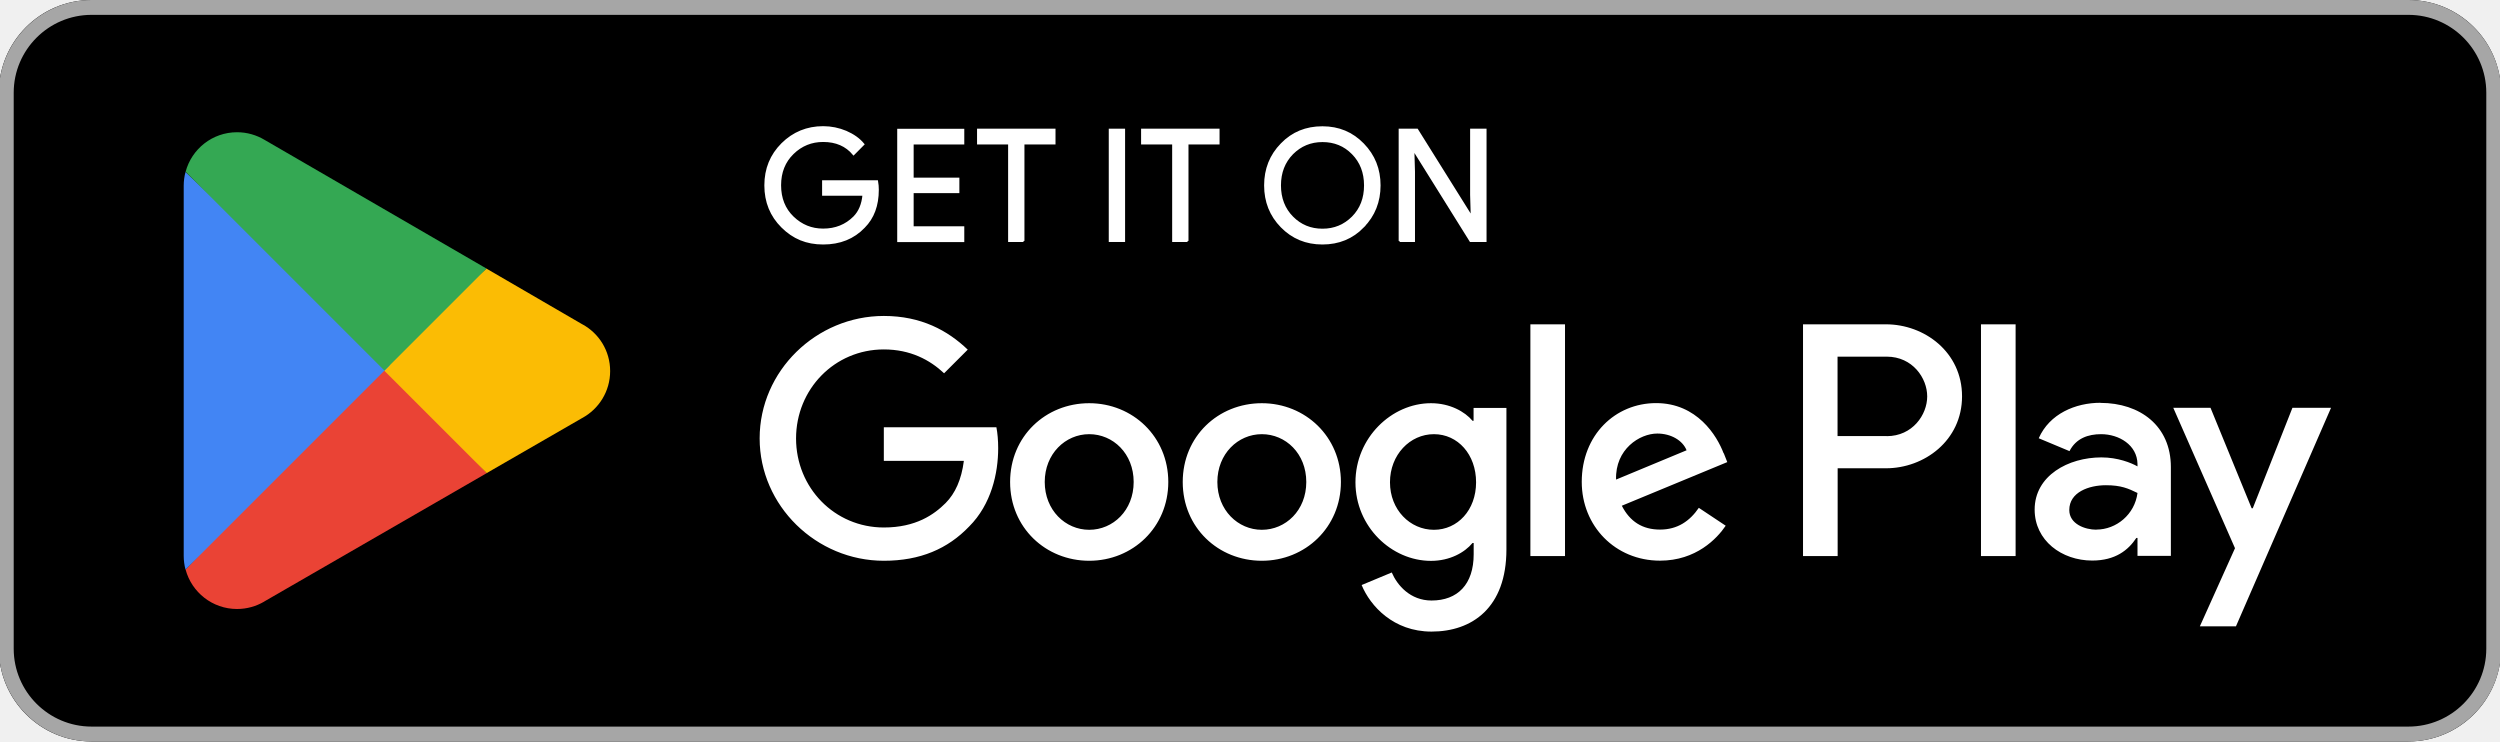
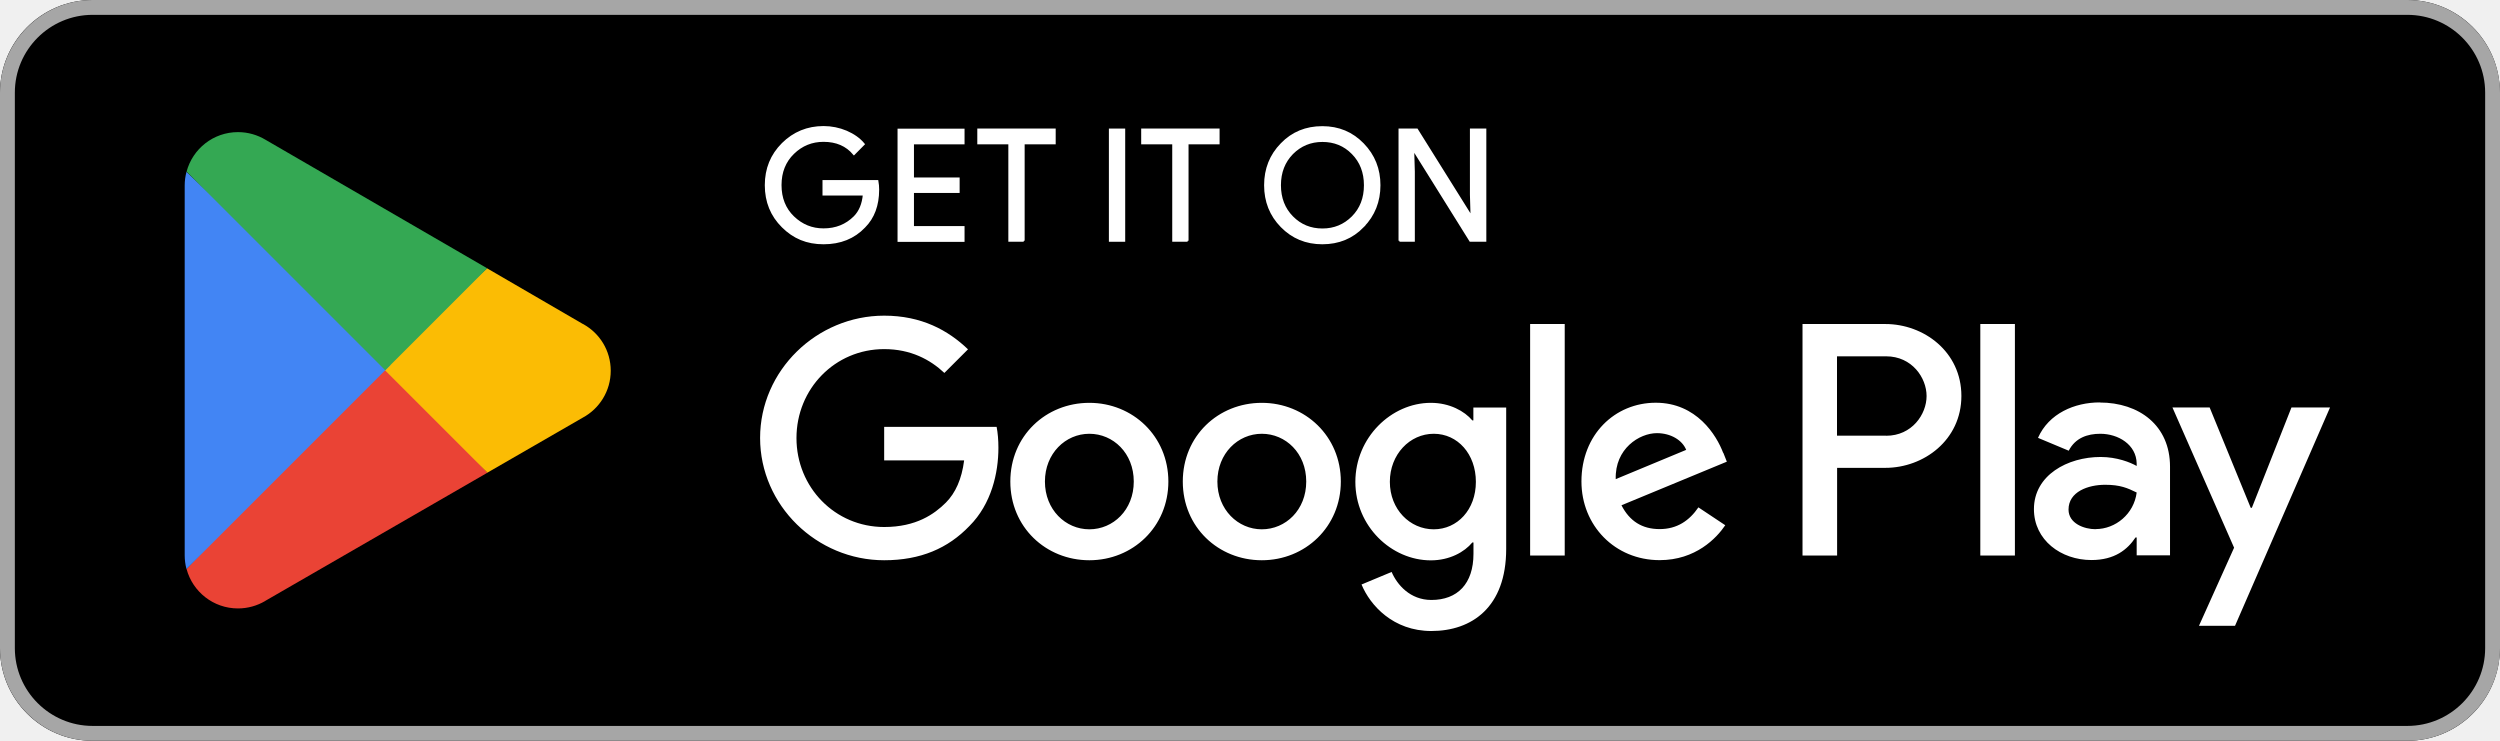
- <svg xmlns="http://www.w3.org/2000/svg" id="artwork" version="1.1" viewBox="0 0 238.96 70.87">
-   <defs>
-     <style>
+ <svg xmlns="http://www.w3.org/2000/svg" id="artwork" version="1.1" viewBox="0 0 239.18 70.87" width="239.18" height="70.87">
+   <defs id="defs1">
+     <style id="style1">
      .st0 {
        fill: #4285f4;
      }

      .st1 {
        fill: #a6a6a6;
      }

      .st2 {
        stroke: #fff;
        stroke-miterlimit: 10;
        stroke-width: .2px;
      }

      .st2, .st3 {
        fill: #fff;
      }

      .st4 {
        fill: #34a853;
      }

      .st5 {
        fill: #fbbc04;
      }

      .st6 {
        fill: #ea4335;
      }
    </style>
  </defs>
-   <rect x="-.11" width="239.17" height="70.87" rx="8.86" ry="8.86" />
-   <path class="st1" d="M230.21,1.42c4.1,0,7.44,3.34,7.44,7.44v53.15c0,4.1-3.34,7.44-7.44,7.44H8.75c-4.1,0-7.44-3.34-7.44-7.44V8.86C1.31,4.76,4.65,1.42,8.75,1.42h221.46M230.21,0H8.75C3.88,0-.11,3.99-.11,8.86v53.15c0,4.87,3.99,8.86,8.86,8.86h221.46c4.87,0,8.86-3.99,8.86-8.86V8.86c0-4.87-3.99-8.86-8.86-8.86h0Z" />
-   <g>
-     <path class="st2" d="M83.9,18.15c0,1.48-.44,2.67-1.32,3.55-1,1.05-2.3,1.57-3.9,1.57s-2.84-.53-3.91-1.59c-1.07-1.06-1.61-2.38-1.61-3.96s.54-2.89,1.61-3.96c1.07-1.06,2.38-1.6,3.91-1.6.76,0,1.49.15,2.18.44.69.3,1.25.69,1.66,1.19l-.93.94c-.7-.84-1.67-1.26-2.91-1.26-1.12,0-2.09.39-2.9,1.18s-1.22,1.81-1.22,3.06.41,2.28,1.22,3.06c.82.79,1.78,1.18,2.9,1.18,1.19,0,2.18-.4,2.97-1.19.51-.52.81-1.23.89-2.15h-3.86v-1.28h5.15c.05.28.07.54.07.8Z" />
-     <path class="st2" d="M92.07,13.71h-4.84v3.37h4.37v1.28h-4.37v3.37h4.84v1.31h-6.21v-10.63h6.21v1.31h0Z" />
-     <path class="st2" d="M97.83,23.03h-1.37v-9.32h-2.97v-1.31h7.3v1.31h-2.97s0,9.32,0,9.32Z" />
-     <path class="st2" d="M106.08,23.03v-10.63h1.36v10.63h-1.36Z" />
-     <path class="st2" d="M113.51,23.03h-1.37v-9.32h-2.97v-1.31h7.3v1.31h-2.97s0,9.32,0,9.32Z" />
-     <path class="st2" d="M130.3,21.66c-1.05,1.08-2.34,1.61-3.9,1.61s-2.85-.54-3.9-1.61c-1.05-1.07-1.57-2.39-1.57-3.94s.52-2.87,1.57-3.94c1.04-1.08,2.34-1.61,3.9-1.61s2.84.54,3.89,1.62c1.05,1.08,1.57,2.39,1.57,3.93s-.52,2.87-1.57,3.94ZM123.52,20.77c.79.8,1.75,1.19,2.89,1.19s2.1-.4,2.89-1.19c.79-.8,1.18-1.81,1.18-3.05s-.4-2.26-1.18-3.05c-.78-.8-1.75-1.19-2.89-1.19s-2.1.4-2.89,1.19c-.78.8-1.18,1.81-1.18,3.05s.4,2.26,1.18,3.05Z" />
-     <path class="st2" d="M133.79,23.03v-10.63h1.66l5.17,8.27h.06l-.06-2.05v-6.22h1.37v10.63h-1.43l-5.41-8.67h-.06l.06,2.05v6.62h-1.37,0Z" />
+   <rect x="5.9604643e-10" width="239.17" height="70.87" rx="8.86" ry="8.86" id="rect1" y="0" />
+   <path class="st1" d="M 230.32,1.42 C 234.42,1.42 237.76,4.76 237.76,8.86 V 62.01 C 237.76,66.11 234.42,69.45 230.32,69.45 H 8.86 C 4.76,69.45 1.42,66.11 1.42,62.01 V 8.86 C 1.42,4.76 4.76,1.42 8.86,1.42 H 230.32 M 230.32,0 H 8.86 C 3.99,0 0,3.99 0,8.86 V 62.01 C 0,66.88 3.99,70.87 8.86,70.87 H 230.32 C 235.19,70.87 239.18,66.88 239.18,62.01 V 8.86 C 239.18,3.99 235.19,0 230.32,0 Z" id="path1" />
+   <g id="g8" transform="translate(0.11)">
+     <path class="st2" d="M 83.9,18.15 C 83.9,19.63 83.46,20.82 82.58,21.7 C 81.58,22.75 80.28,23.27 78.68,23.27 C 77.08,23.27 75.84,22.74 74.77,21.68 C 73.7,20.62 73.16,19.3 73.16,17.72 C 73.16,16.14 73.7,14.83 74.77,13.76 C 75.84,12.7 77.15,12.16 78.68,12.16 C 79.44,12.16 80.17,12.31 80.86,12.6 C 81.55,12.9 82.11,13.29 82.52,13.79 L 81.59,14.73 C 80.89,13.89 79.92,13.47 78.68,13.47 C 77.56,13.47 76.59,13.86 75.78,14.65 C 74.97,15.44 74.56,16.46 74.56,17.71 C 74.56,18.96 74.97,19.99 75.78,20.77 C 76.6,21.56 77.56,21.95 78.68,21.95 C 79.87,21.95 80.86,21.55 81.65,20.76 C 82.16,20.24 82.46,19.53 82.54,18.61 H 78.68 V 17.33 H 83.83 C 83.88,17.61 83.9,17.87 83.9,18.13 Z" id="path2" />
+     <path class="st2" d="M 92.07,13.71 H 87.23 V 17.08 H 91.6 V 18.36 H 87.23 V 21.73 H 92.07 V 23.04 H 85.86 V 12.41 H 92.07 V 13.72 V 13.72 Z" id="path3" />
+     <path class="st2" d="M 97.83,23.03 H 96.46 V 13.71 H 93.49 V 12.4 H 100.79 V 13.71 H 97.82 C 97.82,13.71 97.82,23.03 97.82,23.03 Z" id="path4" />
+     <path class="st2" d="M 106.08,23.03 V 12.4 H 107.44 V 23.03 Z" id="path5" />
+     <path class="st2" d="M 113.51,23.03 H 112.14 V 13.71 H 109.17 V 12.4 H 116.47 V 13.71 H 113.5 C 113.5,13.71 113.5,23.03 113.5,23.03 Z" id="path6" />
+     <path class="st2" d="M 130.3,21.66 C 129.25,22.74 127.96,23.27 126.4,23.27 C 124.84,23.27 123.55,22.73 122.5,21.66 C 121.45,20.59 120.93,19.27 120.93,17.72 C 120.93,16.17 121.45,14.85 122.5,13.78 C 123.54,12.7 124.84,12.17 126.4,12.17 C 127.96,12.17 129.24,12.71 130.29,13.79 C 131.34,14.87 131.86,16.18 131.86,17.72 C 131.86,19.26 131.34,20.59 130.29,21.66 Z M 123.52,20.77 C 124.31,21.57 125.27,21.96 126.41,21.96 C 127.55,21.96 128.51,21.56 129.3,20.77 C 130.09,19.97 130.48,18.96 130.48,17.72 C 130.48,16.48 130.08,15.46 129.3,14.67 C 128.52,13.87 127.55,13.48 126.41,13.48 C 125.27,13.48 124.31,13.88 123.52,14.67 C 122.74,15.47 122.34,16.48 122.34,17.72 C 122.34,18.96 122.74,19.98 123.52,20.77 Z" id="path7" />
+     <path class="st2" d="M 133.79,23.03 V 12.4 H 135.45 L 140.62,20.67 H 140.68 L 140.62,18.62 V 12.4 H 141.99 V 23.03 H 140.56 L 135.15,14.36 H 135.09 L 135.15,16.41 V 23.03 H 133.78 V 23.03 Z" id="path8" />
  </g>
-   <path class="st3" d="M120.61,38.54c-4.17,0-7.56,3.17-7.56,7.53s3.4,7.53,7.56,7.53,7.56-3.2,7.56-7.53-3.4-7.53-7.56-7.53ZM120.61,50.64c-2.28,0-4.25-1.88-4.25-4.57s1.97-4.57,4.25-4.57,4.25,1.85,4.25,4.57-1.97,4.57-4.25,4.57ZM104.11,38.54c-4.17,0-7.56,3.17-7.56,7.53s3.4,7.53,7.56,7.53,7.56-3.2,7.56-7.53-3.4-7.53-7.56-7.53ZM104.11,50.64c-2.28,0-4.25-1.88-4.25-4.57s1.97-4.57,4.25-4.57,4.25,1.85,4.25,4.57-1.97,4.57-4.25,4.57ZM84.48,40.85v3.2h7.65c-.23,1.8-.83,3.11-1.74,4.03-1.11,1.11-2.85,2.34-5.91,2.34-4.71,0-8.39-3.8-8.39-8.51s3.68-8.51,8.39-8.51c2.54,0,4.4,1,5.76,2.28l2.26-2.26c-1.91-1.83-4.45-3.22-8.02-3.22-6.45,0-11.87,5.25-11.87,11.7s5.42,11.7,11.87,11.7c3.48,0,6.11-1.14,8.16-3.28,2.11-2.11,2.77-5.08,2.77-7.48,0-.74-.06-1.43-.17-2h-10.76,0ZM164.75,43.33c-.63-1.68-2.54-4.8-6.45-4.8s-7.11,3.05-7.11,7.53c0,4.22,3.2,7.53,7.48,7.53,3.45,0,5.45-2.11,6.28-3.34l-2.57-1.71c-.86,1.26-2.03,2.08-3.71,2.08s-2.88-.77-3.65-2.28l10.08-4.17-.34-.86h0ZM154.47,45.84c-.09-2.91,2.26-4.4,3.94-4.4,1.31,0,2.43.66,2.8,1.6l-6.74,2.8ZM146.28,53.15h3.31v-22.15h-3.31v22.15ZM140.86,40.22h-.11c-.74-.88-2.17-1.68-3.97-1.68-3.77,0-7.22,3.31-7.22,7.56s3.45,7.51,7.22,7.51c1.8,0,3.22-.8,3.97-1.71h.11v1.08c0,2.88-1.54,4.42-4.03,4.42-2.03,0-3.28-1.46-3.8-2.68l-2.88,1.2c.83,2,3.03,4.45,6.68,4.45,3.88,0,7.16-2.28,7.16-7.85v-13.53h-3.14v1.23ZM137.06,50.64c-2.28,0-4.2-1.91-4.2-4.54s1.91-4.6,4.2-4.6,4.03,1.94,4.03,4.6-1.77,4.54-4.03,4.54ZM180.26,31h-7.92v22.15h3.31v-8.39h4.62c3.66,0,7.27-2.65,7.27-6.88s-3.6-6.88-7.27-6.88ZM180.34,41.68h-4.7v-7.59h4.7c2.47,0,3.87,2.05,3.87,3.8s-1.4,3.8-3.87,3.8h0ZM200.77,38.5c-2.39,0-4.87,1.05-5.9,3.39l2.94,1.23c.63-1.23,1.79-1.62,3.02-1.62,1.71,0,3.45,1.03,3.48,2.85v.23c-.6-.34-1.88-.86-3.45-.86-3.16,0-6.38,1.74-6.38,4.99,0,2.96,2.59,4.87,5.5,4.87,2.22,0,3.45-1,4.22-2.16h.11v1.71h3.19v-8.49c0-3.93-2.94-6.13-6.73-6.13h0ZM200.38,50.63c-1.08,0-2.59-.54-2.59-1.88,0-1.71,1.88-2.37,3.5-2.37,1.45,0,2.14.31,3.02.74-.26,2.05-2.02,3.5-3.93,3.5ZM219.12,38.98l-3.79,9.6h-.11l-3.93-9.6h-3.56l5.9,13.42-3.36,7.47h3.45l9.09-20.89h-3.68ZM189.35,53.15h3.31v-22.15h-3.31v22.15Z" />
-   <g>
-     <path class="st6" d="M36.6,34.41l-18.86,20.02s0,0,0,.01c.58,2.17,2.56,3.77,4.92,3.77.94,0,1.83-.26,2.58-.7l.06-.04,21.23-12.25-9.94-10.82Z" />
-     <path class="st5" d="M55.68,31h-.02s-9.17-5.33-9.17-5.33l-10.33,9.19,10.36,10.36,9.12-5.26c1.6-.86,2.68-2.55,2.68-4.49s-1.07-3.61-2.65-4.47h0Z" />
-     <path class="st0" d="M17.73,16.44c-.11.42-.17.86-.17,1.31v35.38c0,.45.06.89.17,1.31l19.51-19.51-19.51-18.49Z" />
-     <path class="st4" d="M36.74,35.43l9.76-9.76-21.21-12.3c-.77-.46-1.67-.73-2.63-.73-2.36,0-4.34,1.6-4.92,3.78h0s19,19,19,19h0Z" />
+   <path class="st3" d="M 120.72,38.54 C 116.55,38.54 113.16,41.71 113.16,46.07 C 113.16,50.43 116.56,53.6 120.72,53.6 C 124.88,53.6 128.28,50.4 128.28,46.07 C 128.28,41.74 124.88,38.54 120.72,38.54 Z M 120.72,50.64 C 118.44,50.64 116.47,48.76 116.47,46.07 C 116.47,43.38 118.44,41.5 120.72,41.5 C 123,41.5 124.97,43.35 124.97,46.07 C 124.97,48.79 123,50.64 120.72,50.64 Z M 104.22,38.54 C 100.05,38.54 96.66,41.71 96.66,46.07 C 96.66,50.43 100.06,53.6 104.22,53.6 C 108.38,53.6 111.78,50.4 111.78,46.07 C 111.78,41.74 108.38,38.54 104.22,38.54 Z M 104.22,50.64 C 101.94,50.64 99.97,48.76 99.97,46.07 C 99.97,43.38 101.94,41.5 104.22,41.5 C 106.5,41.5 108.47,43.35 108.47,46.07 C 108.47,48.79 106.5,50.64 104.22,50.64 Z M 84.59,40.85 V 44.05 H 92.24 C 92.01,45.85 91.41,47.16 90.5,48.08 C 89.39,49.19 87.65,50.42 84.59,50.42 C 79.88,50.42 76.2,46.62 76.2,41.91 C 76.2,37.2 79.88,33.4 84.59,33.4 C 87.13,33.4 88.99,34.4 90.35,35.68 L 92.61,33.42 C 90.7,31.59 88.16,30.2 84.59,30.2 C 78.14,30.2 72.72,35.45 72.72,41.9 C 72.72,48.35 78.14,53.6 84.59,53.6 C 88.07,53.6 90.7,52.46 92.75,50.32 C 94.86,48.21 95.52,45.24 95.52,42.84 C 95.52,42.1 95.46,41.41 95.35,40.84 H 84.59 V 40.84 Z M 164.86,43.33 C 164.23,41.65 162.32,38.53 158.41,38.53 C 154.5,38.53 151.3,41.58 151.3,46.06 C 151.3,50.28 154.5,53.59 158.78,53.59 C 162.23,53.59 164.23,51.48 165.06,50.25 L 162.49,48.54 C 161.63,49.8 160.46,50.62 158.78,50.62 C 157.1,50.62 155.9,49.85 155.13,48.34 L 165.21,44.17 L 164.87,43.31 V 43.31 Z M 154.58,45.84 C 154.49,42.93 156.84,41.44 158.52,41.44 C 159.83,41.44 160.95,42.1 161.32,43.04 Z M 146.39,53.15 H 149.7 V 31 H 146.39 Z M 140.97,40.22 H 140.86 C 140.12,39.34 138.69,38.54 136.89,38.54 C 133.12,38.54 129.67,41.85 129.67,46.1 C 129.67,50.35 133.12,53.61 136.89,53.61 C 138.69,53.61 140.11,52.81 140.86,51.9 H 140.97 V 52.98 C 140.97,55.86 139.43,57.4 136.94,57.4 C 134.91,57.4 133.66,55.94 133.14,54.72 L 130.26,55.92 C 131.09,57.92 133.29,60.37 136.94,60.37 C 140.82,60.37 144.1,58.09 144.1,52.52 V 38.99 H 140.96 V 40.22 Z M 137.17,50.64 C 134.89,50.64 132.97,48.73 132.97,46.1 C 132.97,43.47 134.88,41.5 137.17,41.5 C 139.46,41.5 141.2,43.44 141.2,46.1 C 141.2,48.76 139.43,50.64 137.17,50.64 Z M 180.37,31 H 172.45 V 53.15 H 175.76 V 44.76 H 180.38 C 184.04,44.76 187.65,42.11 187.65,37.88 C 187.65,33.65 184.05,31 180.38,31 Z M 180.45,41.68 H 175.75 V 34.09 H 180.45 C 182.92,34.09 184.32,36.14 184.32,37.89 C 184.32,39.64 182.92,41.69 180.45,41.69 V 41.69 Z M 200.88,38.5 C 198.49,38.5 196.01,39.55 194.98,41.89 L 197.92,43.12 C 198.55,41.89 199.71,41.5 200.94,41.5 C 202.65,41.5 204.39,42.53 204.42,44.35 V 44.58 C 203.82,44.24 202.54,43.72 200.97,43.72 C 197.81,43.72 194.59,45.46 194.59,48.71 C 194.59,51.67 197.18,53.58 200.09,53.58 C 202.31,53.58 203.54,52.58 204.31,51.42 H 204.42 V 53.13 H 207.61 V 44.64 C 207.61,40.71 204.67,38.51 200.88,38.51 V 38.51 Z M 200.49,50.63 C 199.41,50.63 197.9,50.09 197.9,48.75 C 197.9,47.04 199.78,46.38 201.4,46.38 C 202.85,46.38 203.54,46.69 204.42,47.12 C 204.16,49.17 202.4,50.62 200.49,50.62 Z M 219.23,38.98 L 215.44,48.58 H 215.33 L 211.4,38.98 H 207.84 L 213.74,52.4 L 210.38,59.87 H 213.83 L 222.92,38.98 H 219.24 Z M 189.46,53.15 H 192.77 V 31 H 189.46 Z" id="path9" />
+   <g id="g13" transform="translate(0.11)">
+     <path class="st6" d="M 36.6,34.41 L 17.74,54.43 C 17.74,54.43 17.74,54.43 17.74,54.44 C 18.32,56.61 20.3,58.21 22.66,58.21 C 23.6,58.21 24.49,57.95 25.24,57.51 L 25.3,57.47 L 46.53,45.22 L 36.59,34.4 Z" id="path10" />
+     <path class="st5" d="M 55.68,31 H 55.66 C 55.66,31 46.49,25.67 46.49,25.67 L 36.16,34.86 L 46.52,45.22 L 55.64,39.96 C 57.24,39.1 58.32,37.41 58.32,35.47 C 58.32,33.53 57.25,31.86 55.67,31 V 31 Z" id="path11" />
+     <path class="st0" d="M 17.73,16.44 C 17.62,16.86 17.56,17.3 17.56,17.75 V 53.13 C 17.56,53.58 17.62,54.02 17.73,54.44 L 37.24,34.93 Z" id="path12" />
+     <path class="st4" d="M 36.74,35.43 L 46.5,25.67 L 25.29,13.37 C 24.52,12.91 23.62,12.64 22.66,12.64 C 20.3,12.64 18.32,14.24 17.74,16.42 V 16.42 C 17.74,16.42 36.74,35.42 36.74,35.42 V 35.42 Z" id="path13" />
  </g>
</svg>
